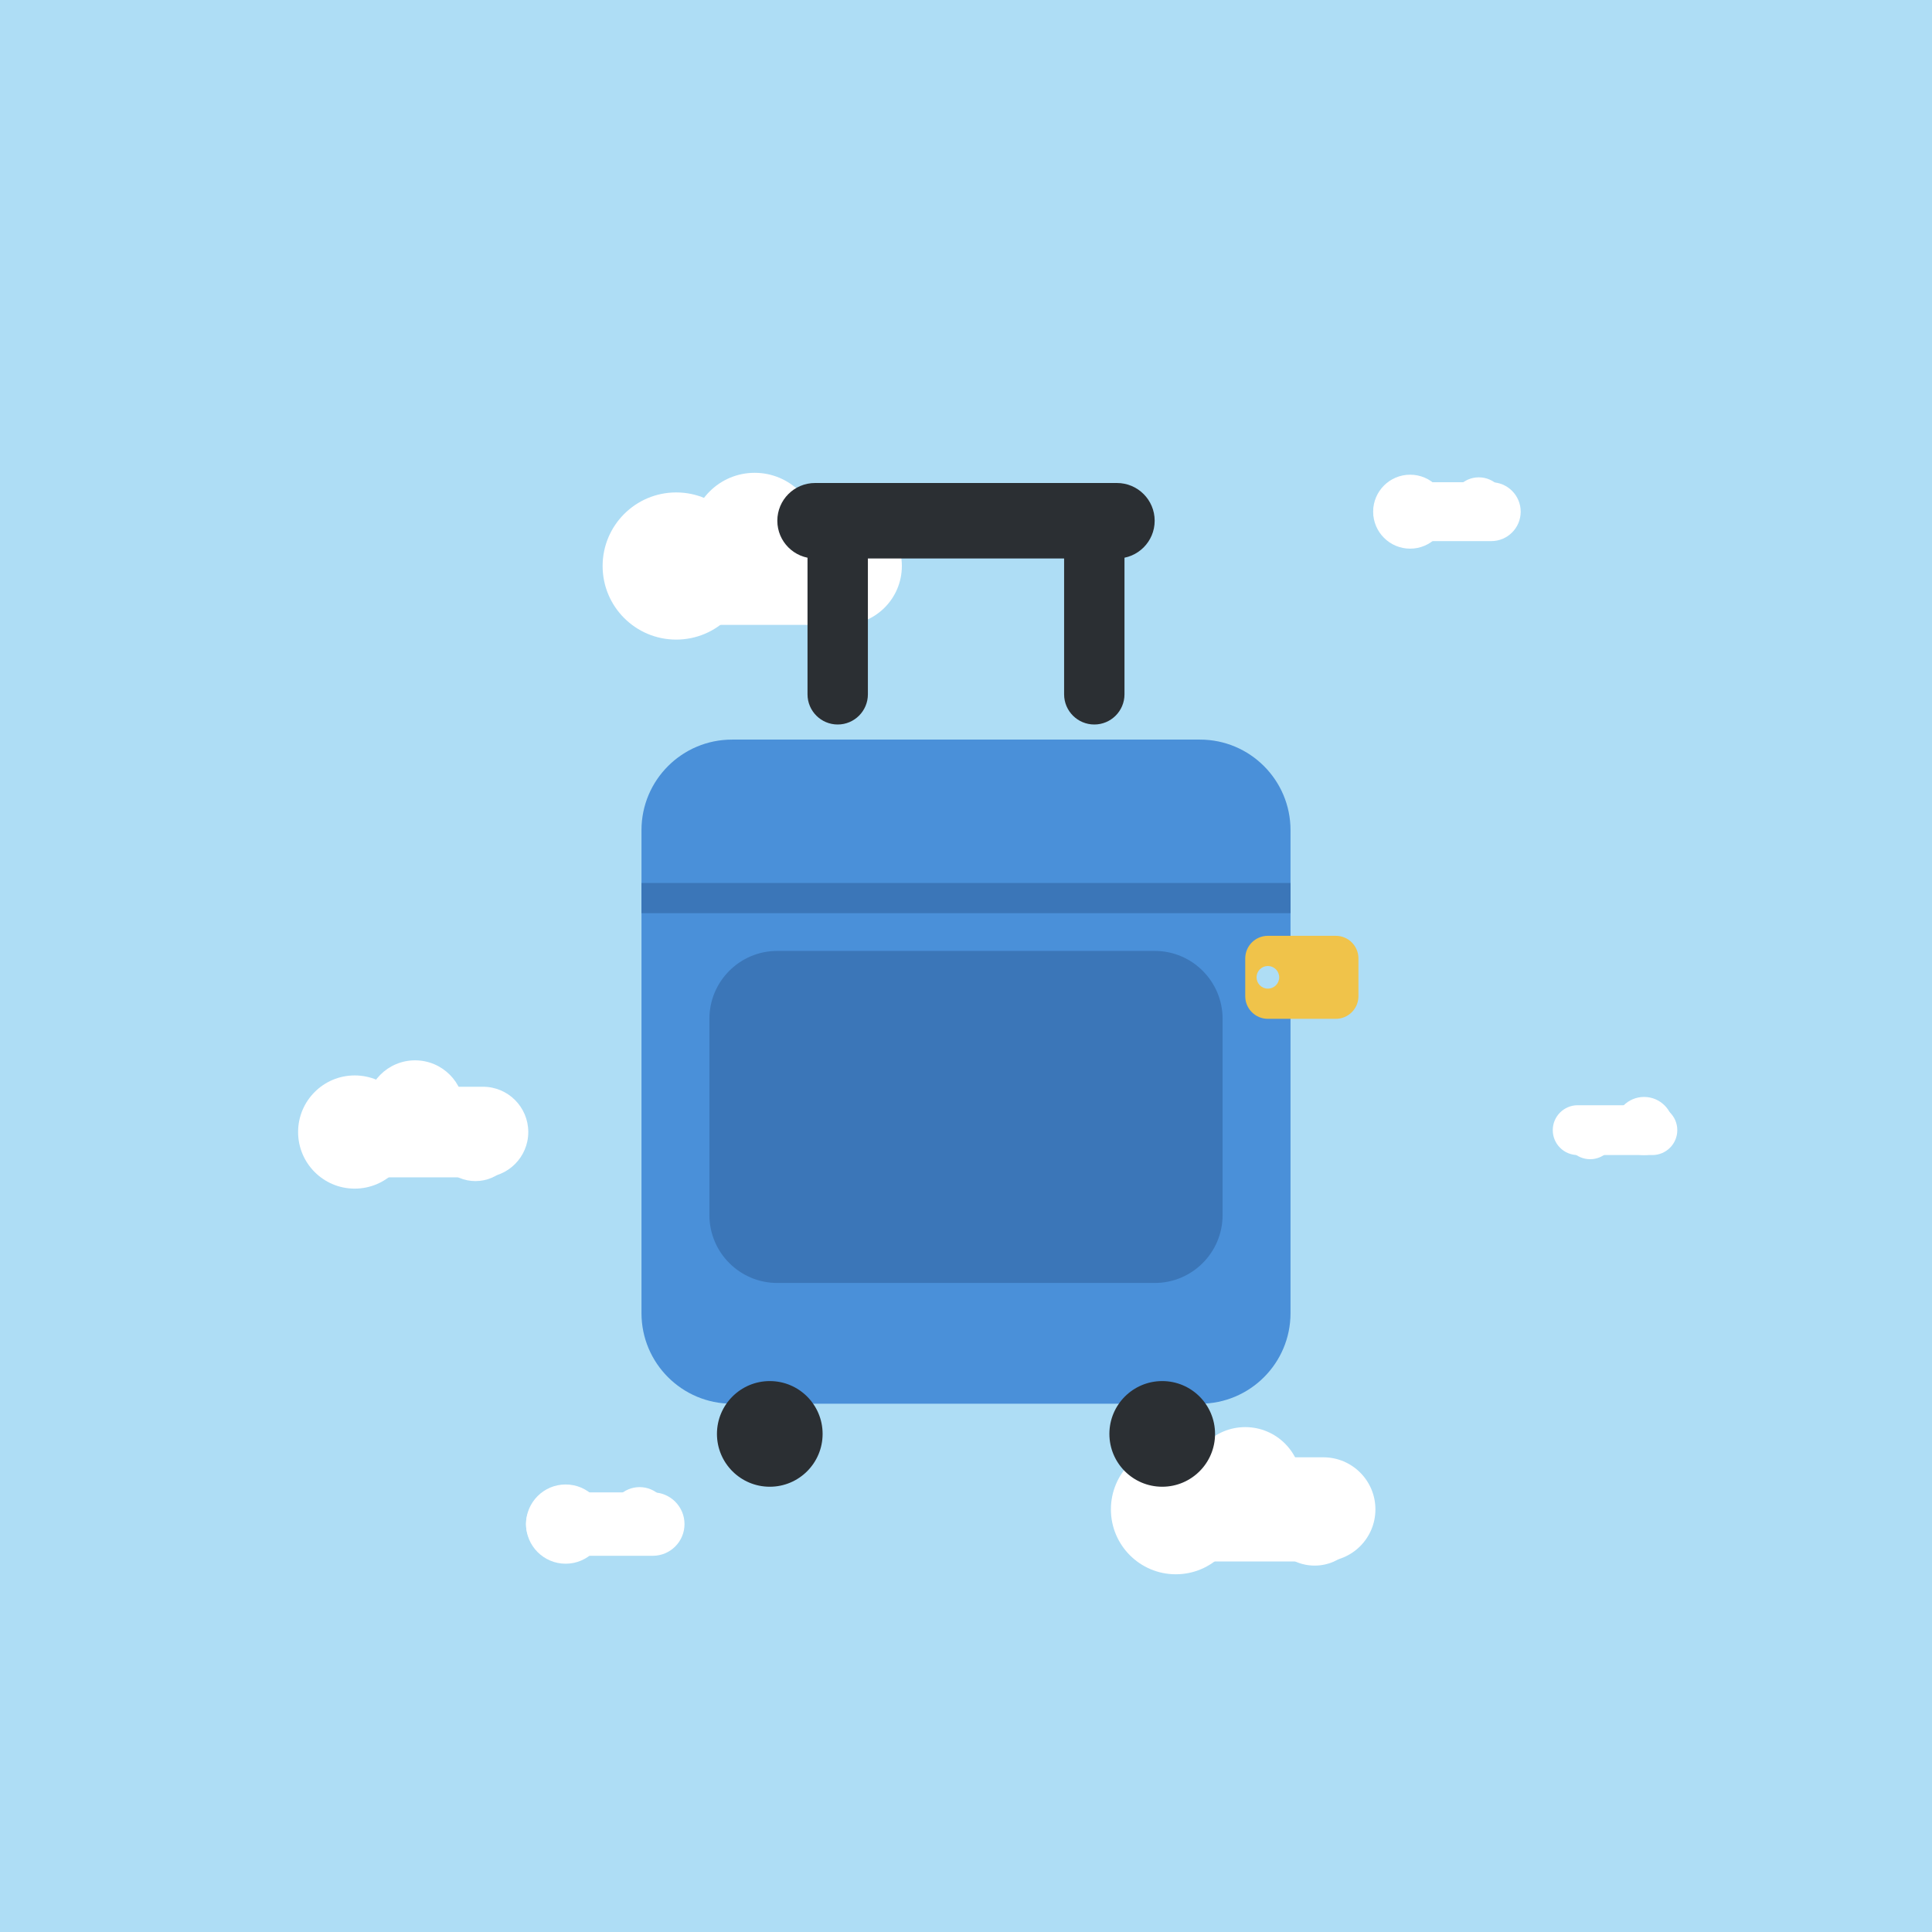
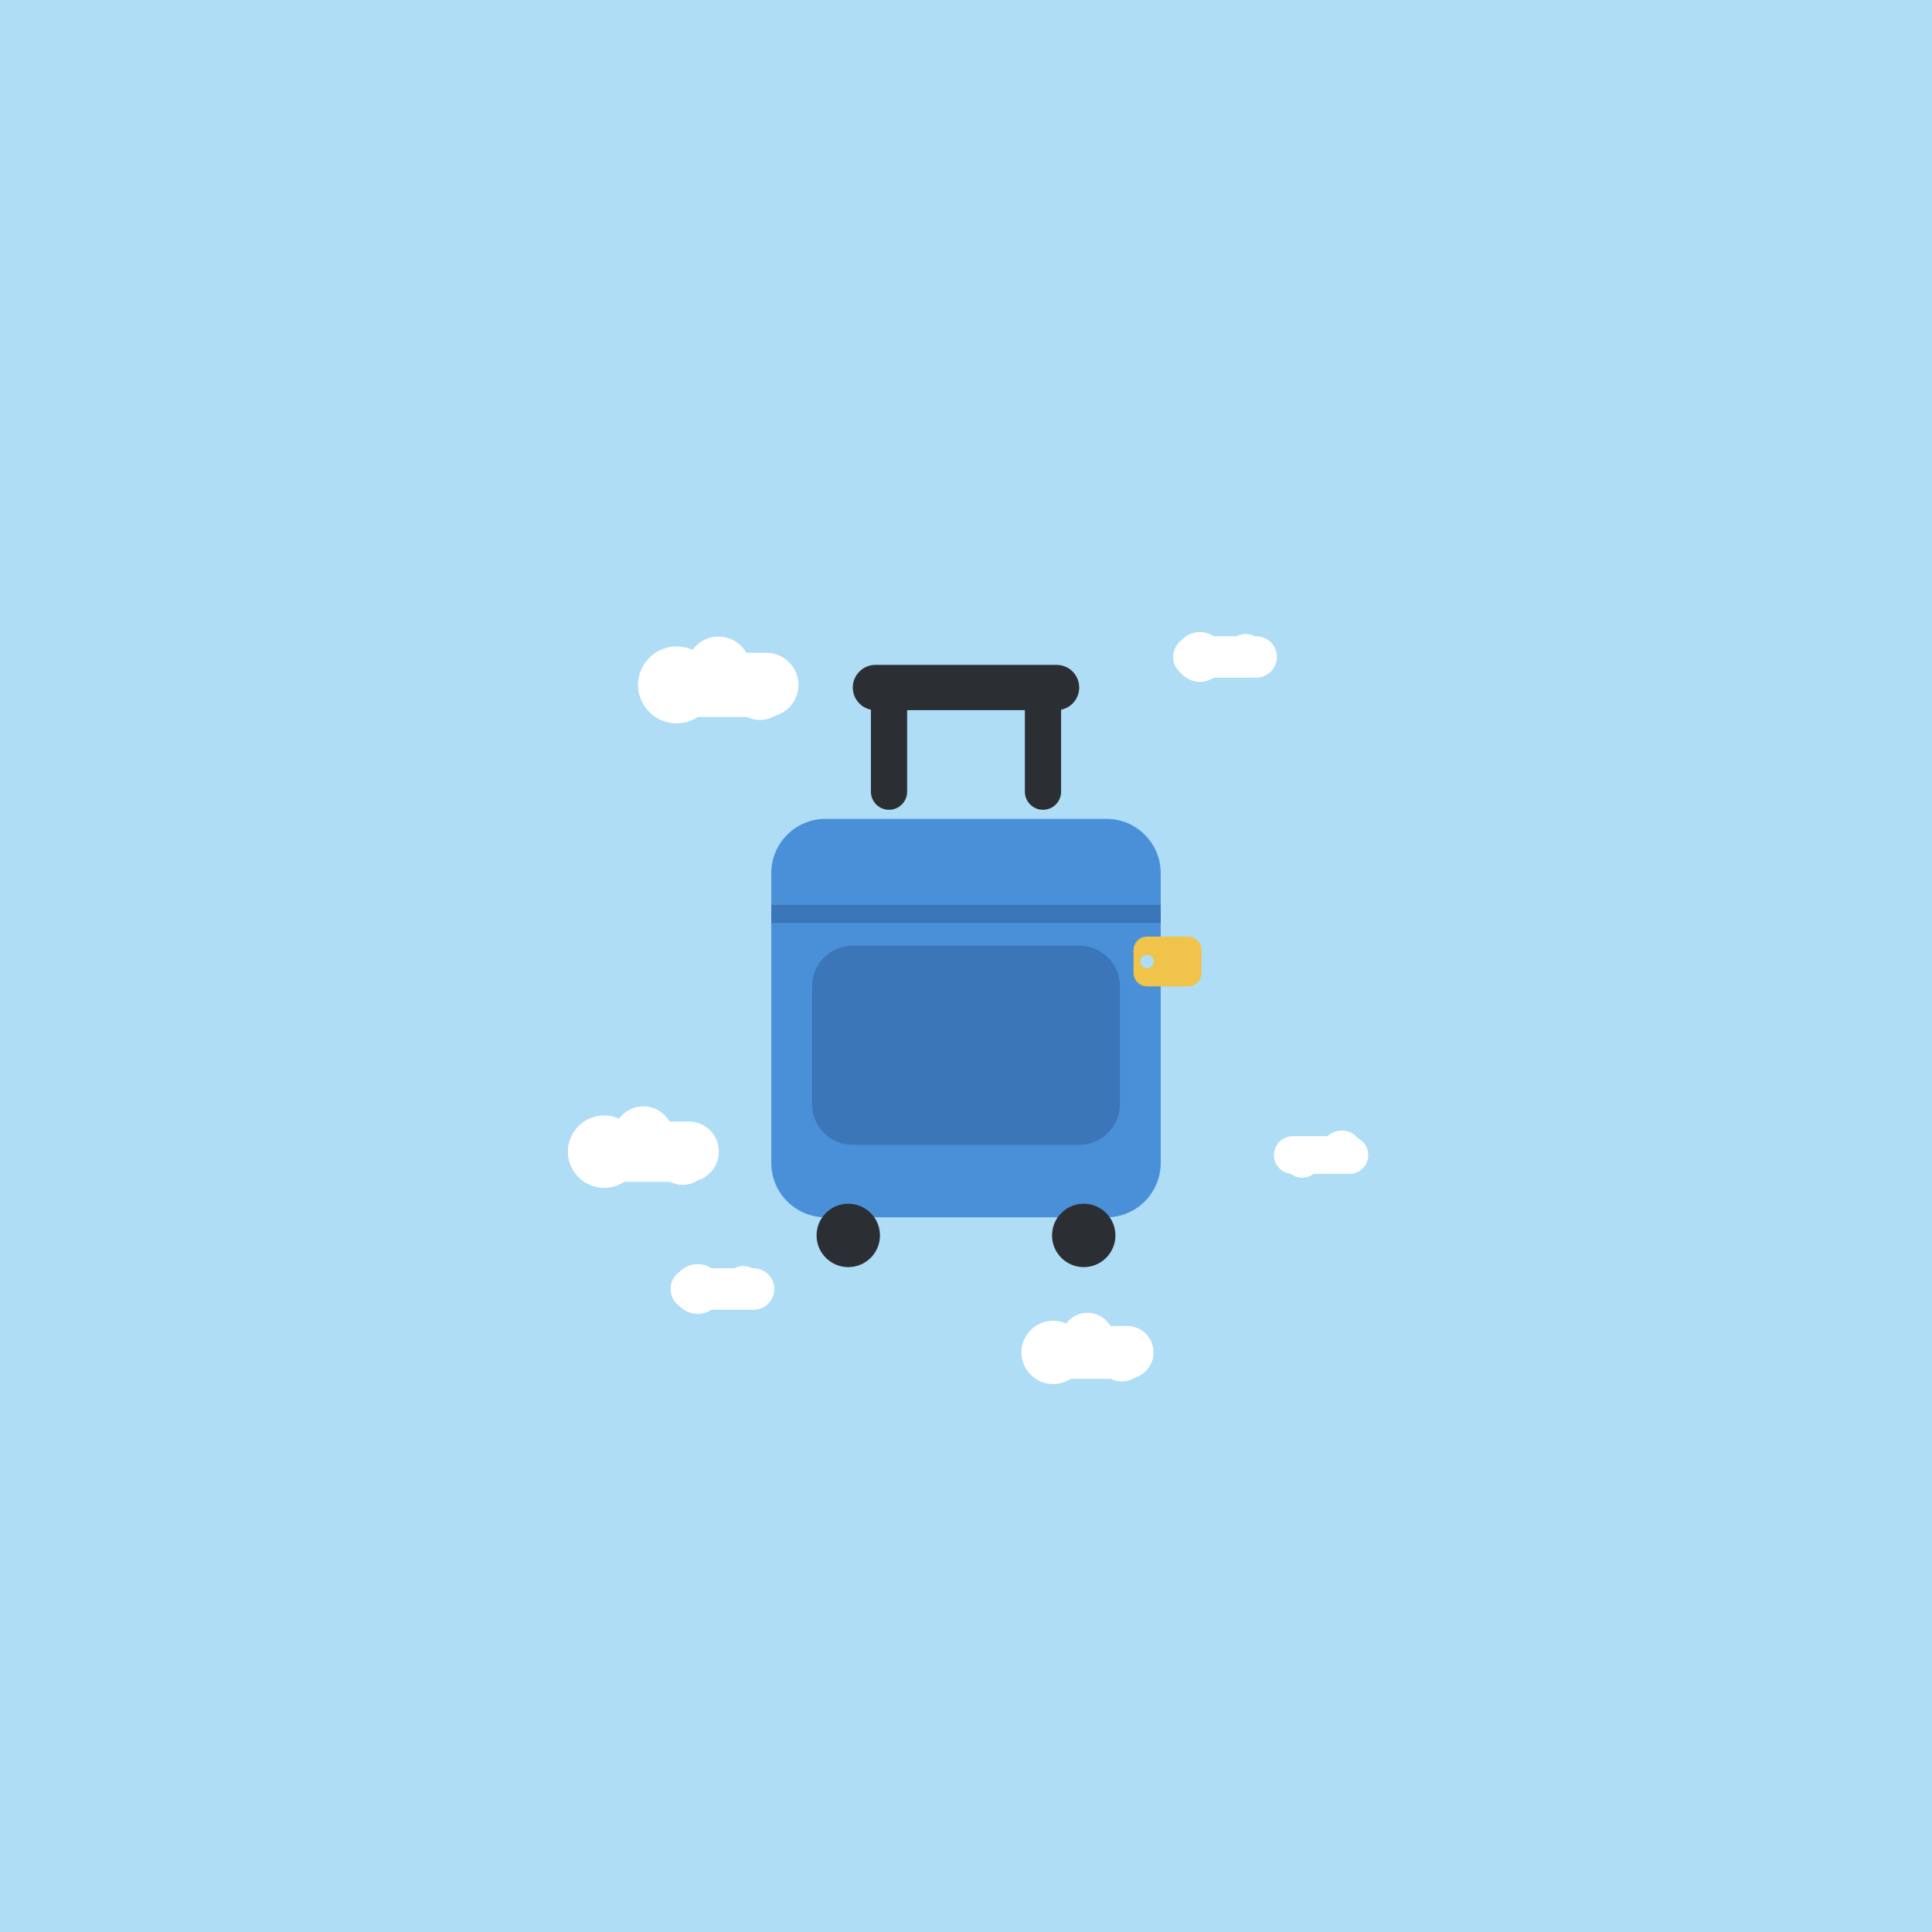
<svg xmlns="http://www.w3.org/2000/svg" viewBox="0 0 512 512" role="img" aria-label="Zip It!">
  <rect width="512" height="512" fill="#AEDDF5" />
  <g fill="#FFFFFF">
-     <rect x="161.0" y="134.4" width="78.0" height="31.2" rx="15.6" />
-     <circle cx="179.2" cy="150.0" r="19.5" />
-     <circle cx="200.0" cy="142.2" r="16.9" />
-     <circle cx="220.8" cy="152.6" r="14.3" />
-     <rect x="364.0" y="127.8" width="39.0" height="15.6" rx="7.8" />
-     <circle cx="373.7" cy="135.6" r="9.8" />
-     <circle cx="391.9" cy="133.7" r="7.2" />
-     <rect x="80.0" y="288.0" width="60.0" height="24.0" rx="12.0" />
-     <circle cx="94.0" cy="300.0" r="15.0" />
-     <circle cx="110.0" cy="294.0" r="13.0" />
-     <circle cx="126.0" cy="302.0" r="11.0" />
-     <rect x="411.5" y="292.9" width="33.0" height="13.2" rx="6.6" />
-     <circle cx="421.4" cy="300.6" r="6.6" />
-     <circle cx="435.7" cy="298.4" r="7.7" />
-     <rect x="295.5" y="386.2" width="69.0" height="27.6" rx="13.8" />
-     <circle cx="311.6" cy="400.0" r="17.2" />
-     <circle cx="330.0" cy="393.1" r="14.9" />
-     <circle cx="348.4" cy="402.3" r="12.6" />
-     <rect x="139.4" y="395.5" width="42.0" height="16.8" rx="8.4" />
-     <circle cx="149.9" cy="403.9" r="10.5" />
-     <circle cx="169.5" cy="401.8" r="7.7" />
+     <rect x="169.1" y="173.0" width="42.5" height="17.0" rx="8.5" />
+     <circle cx="179.3" cy="181.5" r="10.2" />
+     <circle cx="190.4" cy="177.2" r="8.5" />
+     <circle cx="201.4" cy="183.2" r="7.6" />
+     <rect x="310.9" y="168.6" width="27.5" height="11.0" rx="5.5" />
+     <circle cx="318.0" cy="174.1" r="6.6" />
+     <circle cx="330.1" cy="173.0" r="5.0" />
+     <rect x="150.5" y="297.2" width="40.0" height="16.0" rx="8.0" />
+     <circle cx="160.1" cy="305.2" r="9.6" />
+     <circle cx="170.5" cy="301.2" r="8.0" />
+     <circle cx="180.9" cy="306.8" r="7.2" />
+     <rect x="337.6" y="301.1" width="25.0" height="10.0" rx="5.0" />
+     <circle cx="345.1" cy="307.1" r="5.0" />
+     <circle cx="355.6" cy="305.1" r="5.5" />
+     <rect x="270.7" y="351.4" width="35.0" height="14.0" rx="7.0" />
+     <circle cx="279.1" cy="358.4" r="8.4" />
+     <circle cx="288.2" cy="354.9" r="7.0" />
+     <circle cx="297.3" cy="359.8" r="6.3" />
+     <rect x="177.7" y="336.1" width="27.5" height="11.0" rx="5.5" />
+     <circle cx="184.9" cy="341.6" r="6.6" />
+     <circle cx="197.0" cy="340.5" r="5.0" />
  </g>
-   <rect x="214" y="132" width="16" height="60" rx="8" fill="#2B2F33" />
-   <rect x="282" y="132" width="16" height="60" rx="8" fill="#2B2F33" />
-   <rect x="206" y="128" width="100" height="20" rx="10" fill="#2B2F33" />
-   <rect x="170" y="196" width="172" height="176" rx="24" fill="#4A90D9" />
-   <rect x="188" y="252" width="136" height="88" rx="18" fill="#3B76B8" />
-   <rect x="170" y="234" width="172" height="8" fill="#3B76B8" />
-   <circle cx="204" cy="380" r="14" fill="#2B2F33" />
-   <circle cx="308" cy="380" r="14" fill="#2B2F33" />
-   <rect x="330" y="248" width="30" height="22" rx="6" fill="#F0C34A" />
-   <circle cx="336" cy="259" r="3" fill="#AEDDF5" />
+   <rect x="230.8" y="178.6" width="9.6" height="36.0" rx="4.8" fill="#2B2F33" />
+   <rect x="271.6" y="178.6" width="9.6" height="36.0" rx="4.8" fill="#2B2F33" />
+   <rect x="226.0" y="176.2" width="60.0" height="12.0" rx="6.0" fill="#2B2F33" />
+   <rect x="204.4" y="217.0" width="103.2" height="105.6" rx="14.4" fill="#4A90D9" />
+   <rect x="215.2" y="250.6" width="81.6" height="52.8" rx="10.8" fill="#3B76B8" />
+   <rect x="204.4" y="239.8" width="103.2" height="4.8" rx="0.0" fill="#3B76B8" />
+   <rect x="300.4" y="248.2" width="18.0" height="13.2" rx="3.6" fill="#F0C34A" />
+   <circle cx="224.8" cy="327.4" r="8.4" fill="#2B2F33" />
+   <circle cx="287.2" cy="327.4" r="8.4" fill="#2B2F33" />
+   <circle cx="304.0" cy="254.8" r="1.8" fill="#AEDDF5" />
</svg>
